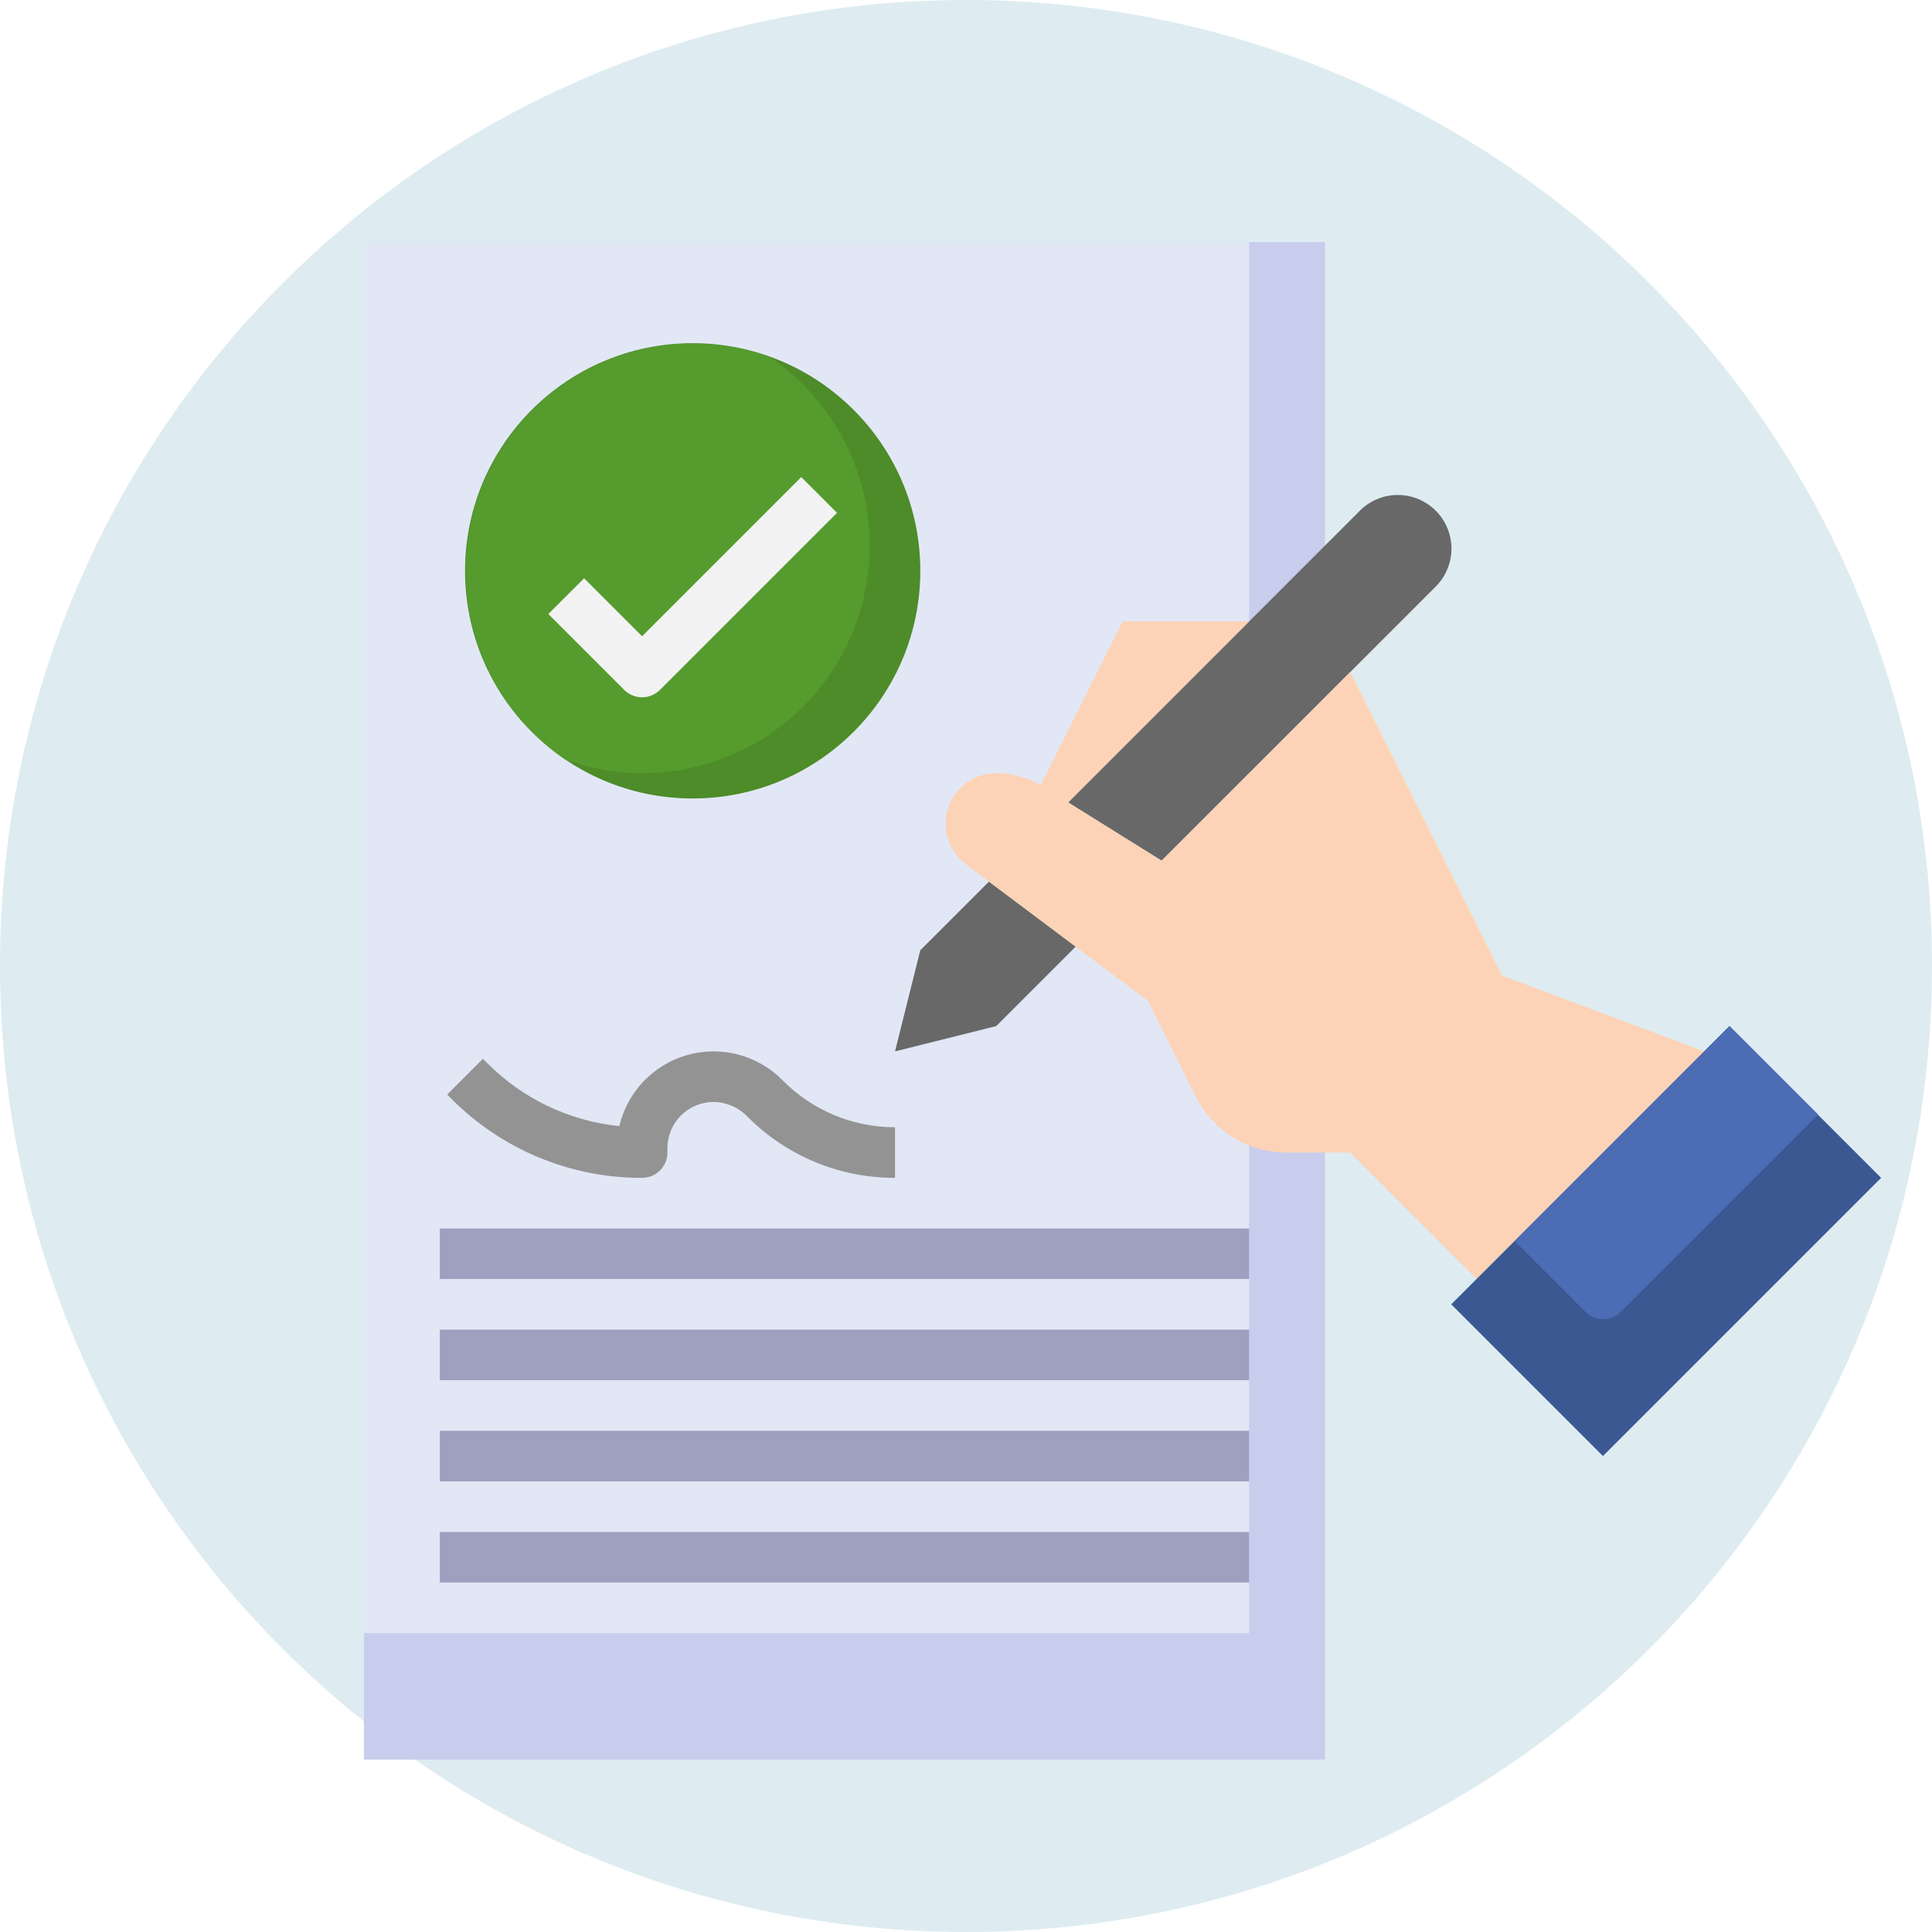
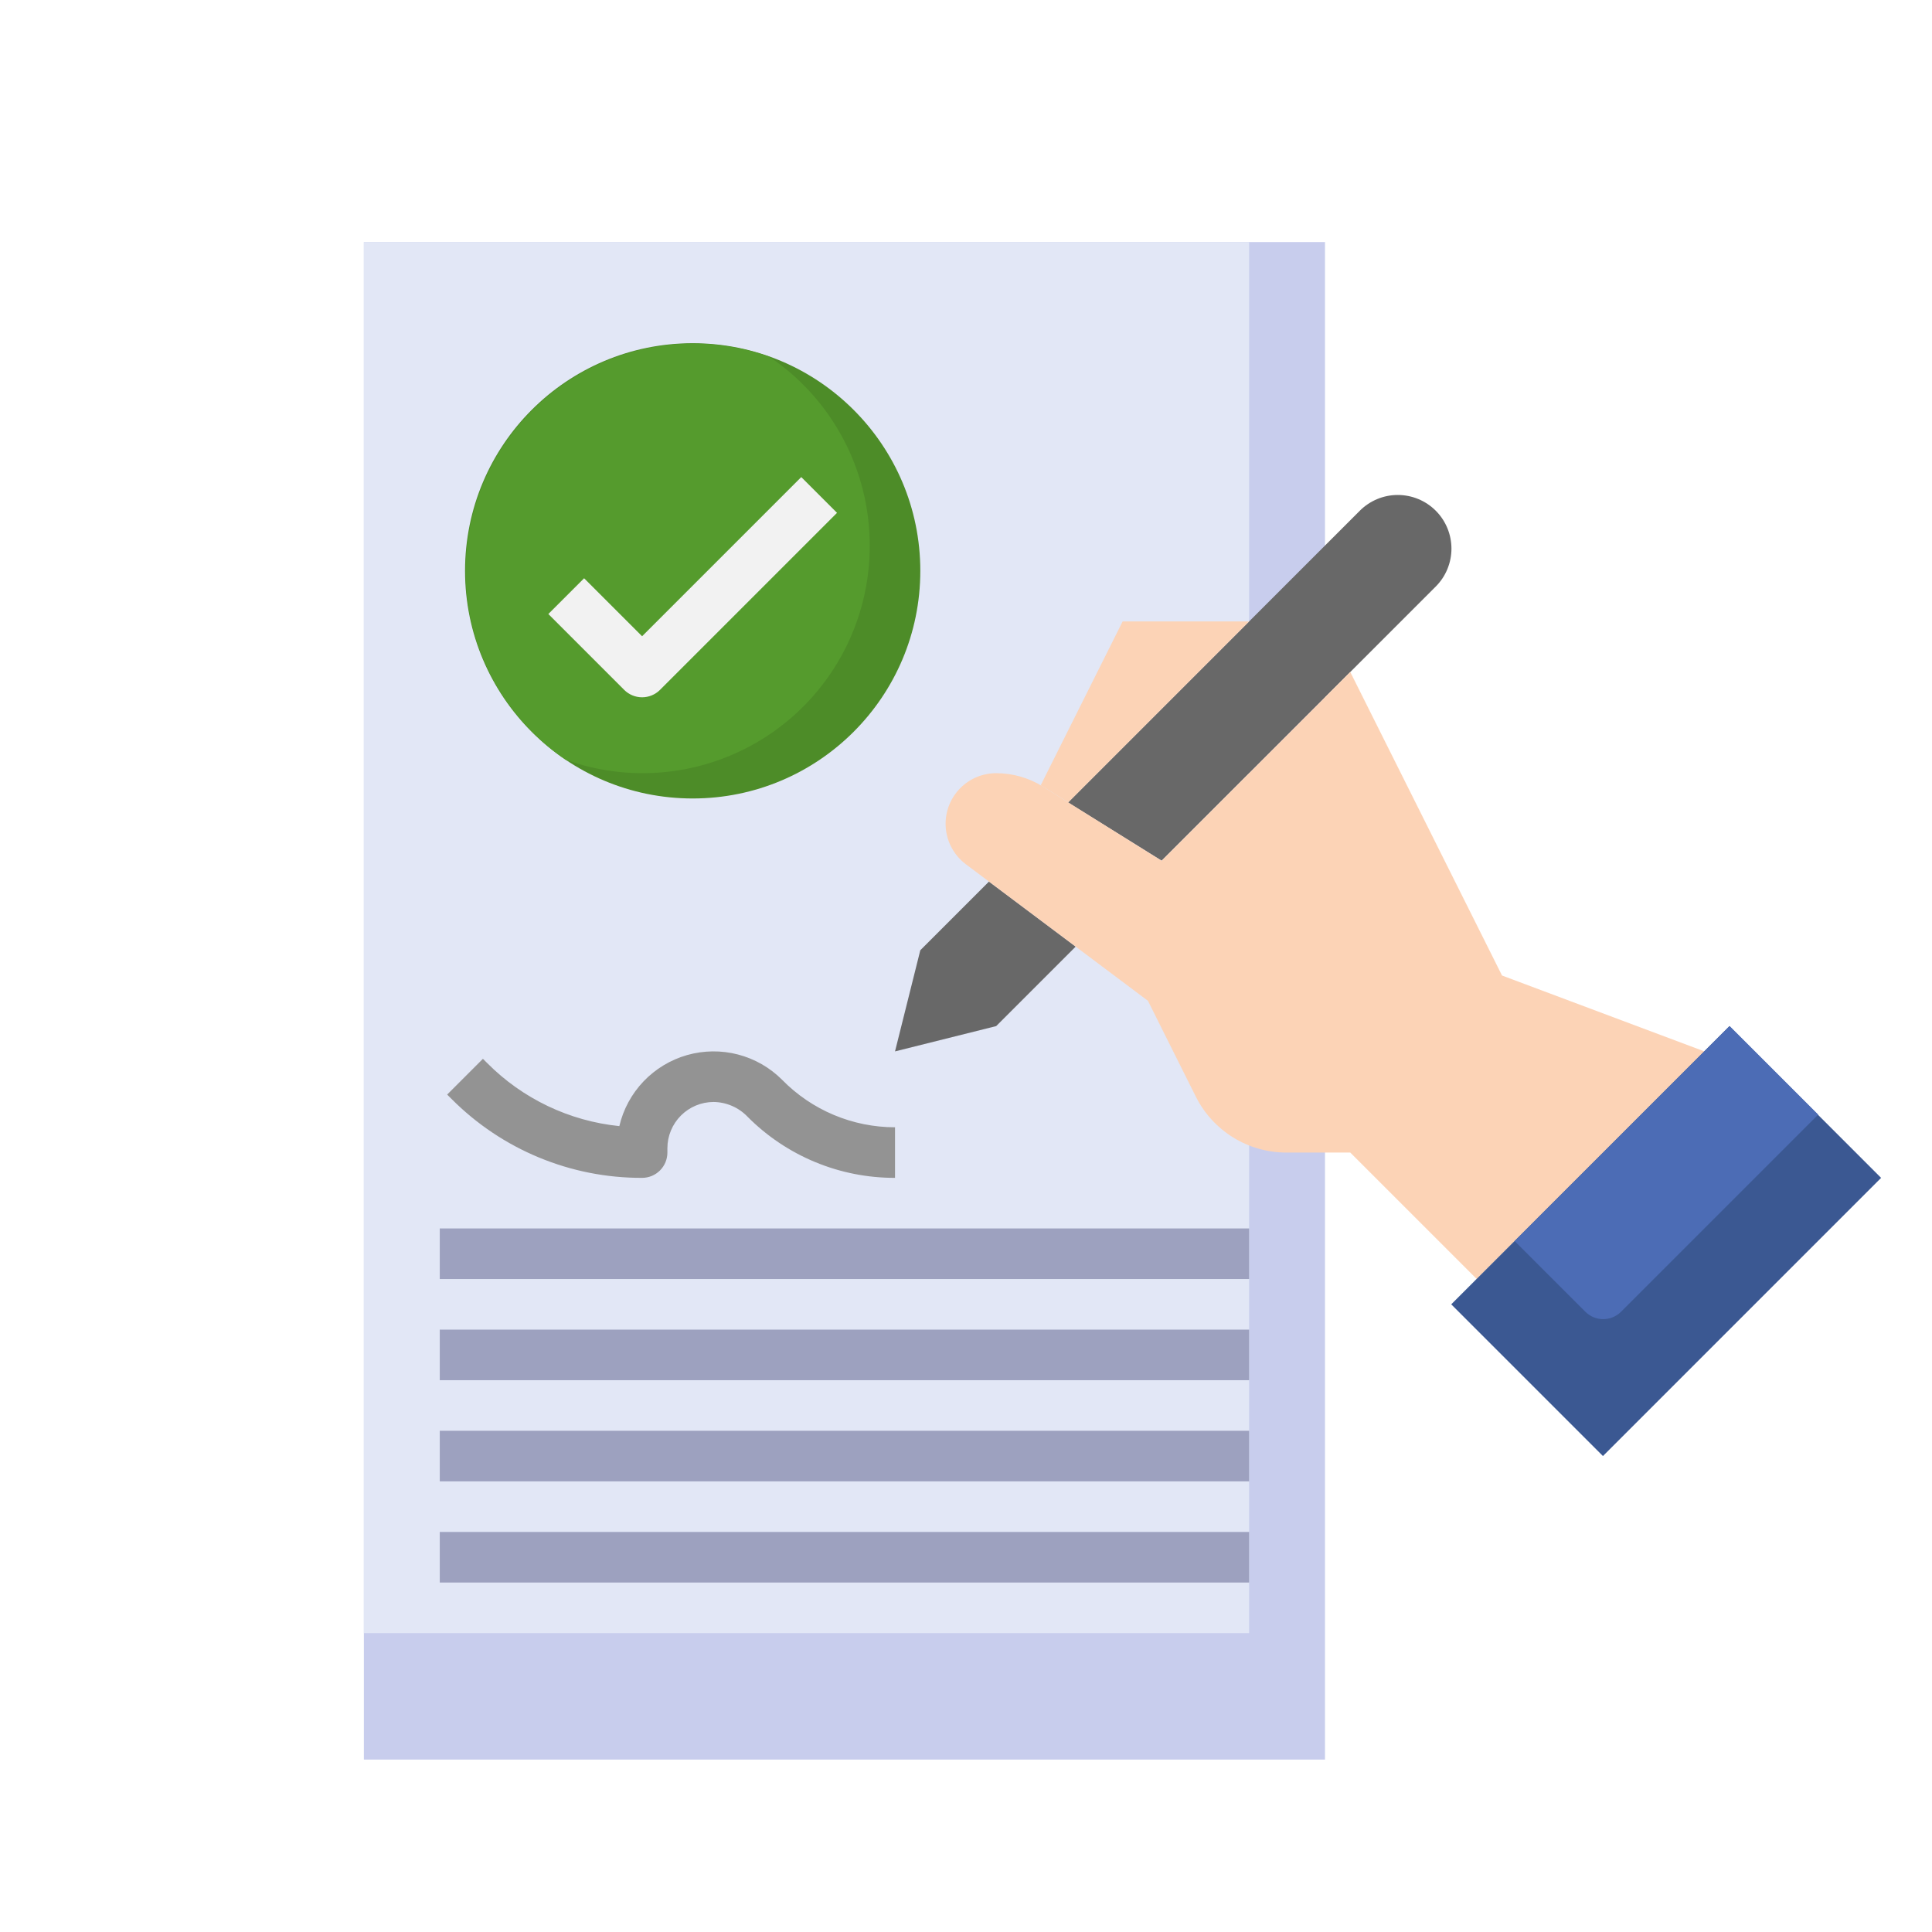
<svg xmlns="http://www.w3.org/2000/svg" width="111" height="111" viewBox="0 0 111 111" fill="none">
-   <circle cx="55.5" cy="55.5" r="55.5" fill="#DEECF1" />
  <path d="M20.906 13.906H76.125V101.094H20.906V13.906Z" fill="#C8CDED" />
  <path d="M20.906 13.906H71.766V93.828H20.906V13.906Z" fill="#E2E7F6" />
  <path d="M61.363 46.106L78.129 29.34C78.415 29.054 78.755 28.827 79.129 28.672C79.503 28.517 79.904 28.437 80.309 28.438C81.126 28.438 81.91 28.763 82.488 29.341C83.066 29.919 83.39 30.702 83.391 31.52C83.391 31.924 83.311 32.325 83.156 32.699C83.002 33.073 82.775 33.413 82.488 33.699L66.739 49.448" fill="#686868" />
  <path d="M61.801 54.386L57.234 58.953L51.422 60.406L52.875 54.594L56.819 50.65" fill="#686868" />
  <path d="M71.766 35.703H64.5L59.793 45.117L59.92 45.192L61.373 46.099L71.766 35.703Z" fill="#FCD3B6" />
  <path d="M84.844 73.484L77.578 66.219H73.905C72.825 66.219 71.767 65.918 70.849 65.351C69.93 64.783 69.188 63.971 68.705 63.006L65.953 57.5L55.491 49.653C55.13 49.382 54.837 49.031 54.635 48.628C54.433 48.224 54.328 47.779 54.328 47.328C54.328 46.557 54.634 45.818 55.179 45.273C55.724 44.728 56.464 44.422 57.234 44.422C58.184 44.422 59.114 44.689 59.92 45.192L66.738 49.453L77.578 38.609L86.297 56.047L97.922 60.406" fill="#FCD3B6" />
  <path d="M83.378 74.938L99.359 58.956L108.076 67.673L92.095 83.655L83.378 74.938Z" fill="#3B5892" />
  <path d="M87.023 71.305L91.082 75.363C91.355 75.636 91.724 75.789 92.109 75.789C92.495 75.789 92.864 75.636 93.137 75.363L104.461 64.039L99.375 58.953L87.023 71.305Z" fill="#4C6CB5" />
  <path d="M51.422 67.672C49.848 67.676 48.29 67.368 46.836 66.766C45.382 66.164 44.063 65.28 42.953 64.164C42.701 63.899 42.398 63.687 42.063 63.541C41.727 63.395 41.366 63.317 41 63.312C40.296 63.313 39.621 63.593 39.123 64.091C38.625 64.589 38.344 65.265 38.344 65.969V66.219C38.344 66.604 38.191 66.974 37.918 67.246C37.646 67.519 37.276 67.672 36.891 67.672C34.856 67.678 32.841 67.28 30.962 66.501C29.082 65.723 27.376 64.579 25.941 63.137L25.691 62.887L27.746 60.832L27.996 61.082C30.031 63.129 32.712 64.407 35.583 64.699C35.809 63.734 36.289 62.846 36.973 62.129C37.658 61.412 38.521 60.89 39.474 60.618C40.428 60.347 41.437 60.335 42.396 60.584C43.356 60.833 44.231 61.334 44.932 62.035C45.778 62.9 46.787 63.587 47.901 64.055C49.016 64.524 50.213 64.766 51.422 64.766V67.672Z" fill="#939393" />
  <path d="M25.266 70.578H71.766V73.484H25.266V70.578Z" fill="#9DA1BF" />
  <path d="M25.266 76.391H71.766V79.297H25.266V76.391Z" fill="#9DA1BF" />
  <path d="M25.266 82.203H71.766V85.109H25.266V82.203Z" fill="#9DA1BF" />
  <path d="M25.266 88.016H71.766V90.922H25.266V88.016Z" fill="#9DA1BF" />
  <path d="M39.797 45.875C47.02 45.875 52.875 40.02 52.875 32.797C52.875 25.574 47.02 19.719 39.797 19.719C32.574 19.719 26.719 25.574 26.719 32.797C26.719 40.02 32.574 45.875 39.797 45.875Z" fill="#4D8C28" />
  <path d="M49.969 31.344C49.97 29.199 49.444 27.087 48.436 25.195C47.428 23.302 45.97 21.686 44.19 20.49C41.191 19.43 37.909 19.498 34.958 20.683C32.006 21.867 29.587 24.087 28.154 26.926C26.721 29.765 26.371 33.029 27.171 36.108C27.97 39.186 29.864 41.867 32.498 43.65C34.47 44.36 36.585 44.585 38.663 44.305C40.74 44.024 42.72 43.248 44.434 42.041C46.148 40.833 47.545 39.231 48.509 37.369C49.472 35.507 49.973 33.44 49.969 31.344Z" fill="#559B2D" />
  <path d="M36.891 40.062C36.505 40.062 36.136 39.909 35.863 39.637L31.504 35.277L33.559 33.223L36.891 36.555L46.035 27.41L48.09 29.465L37.918 39.637C37.645 39.909 37.276 40.062 36.891 40.062Z" fill="#F2F2F2" />
</svg>
